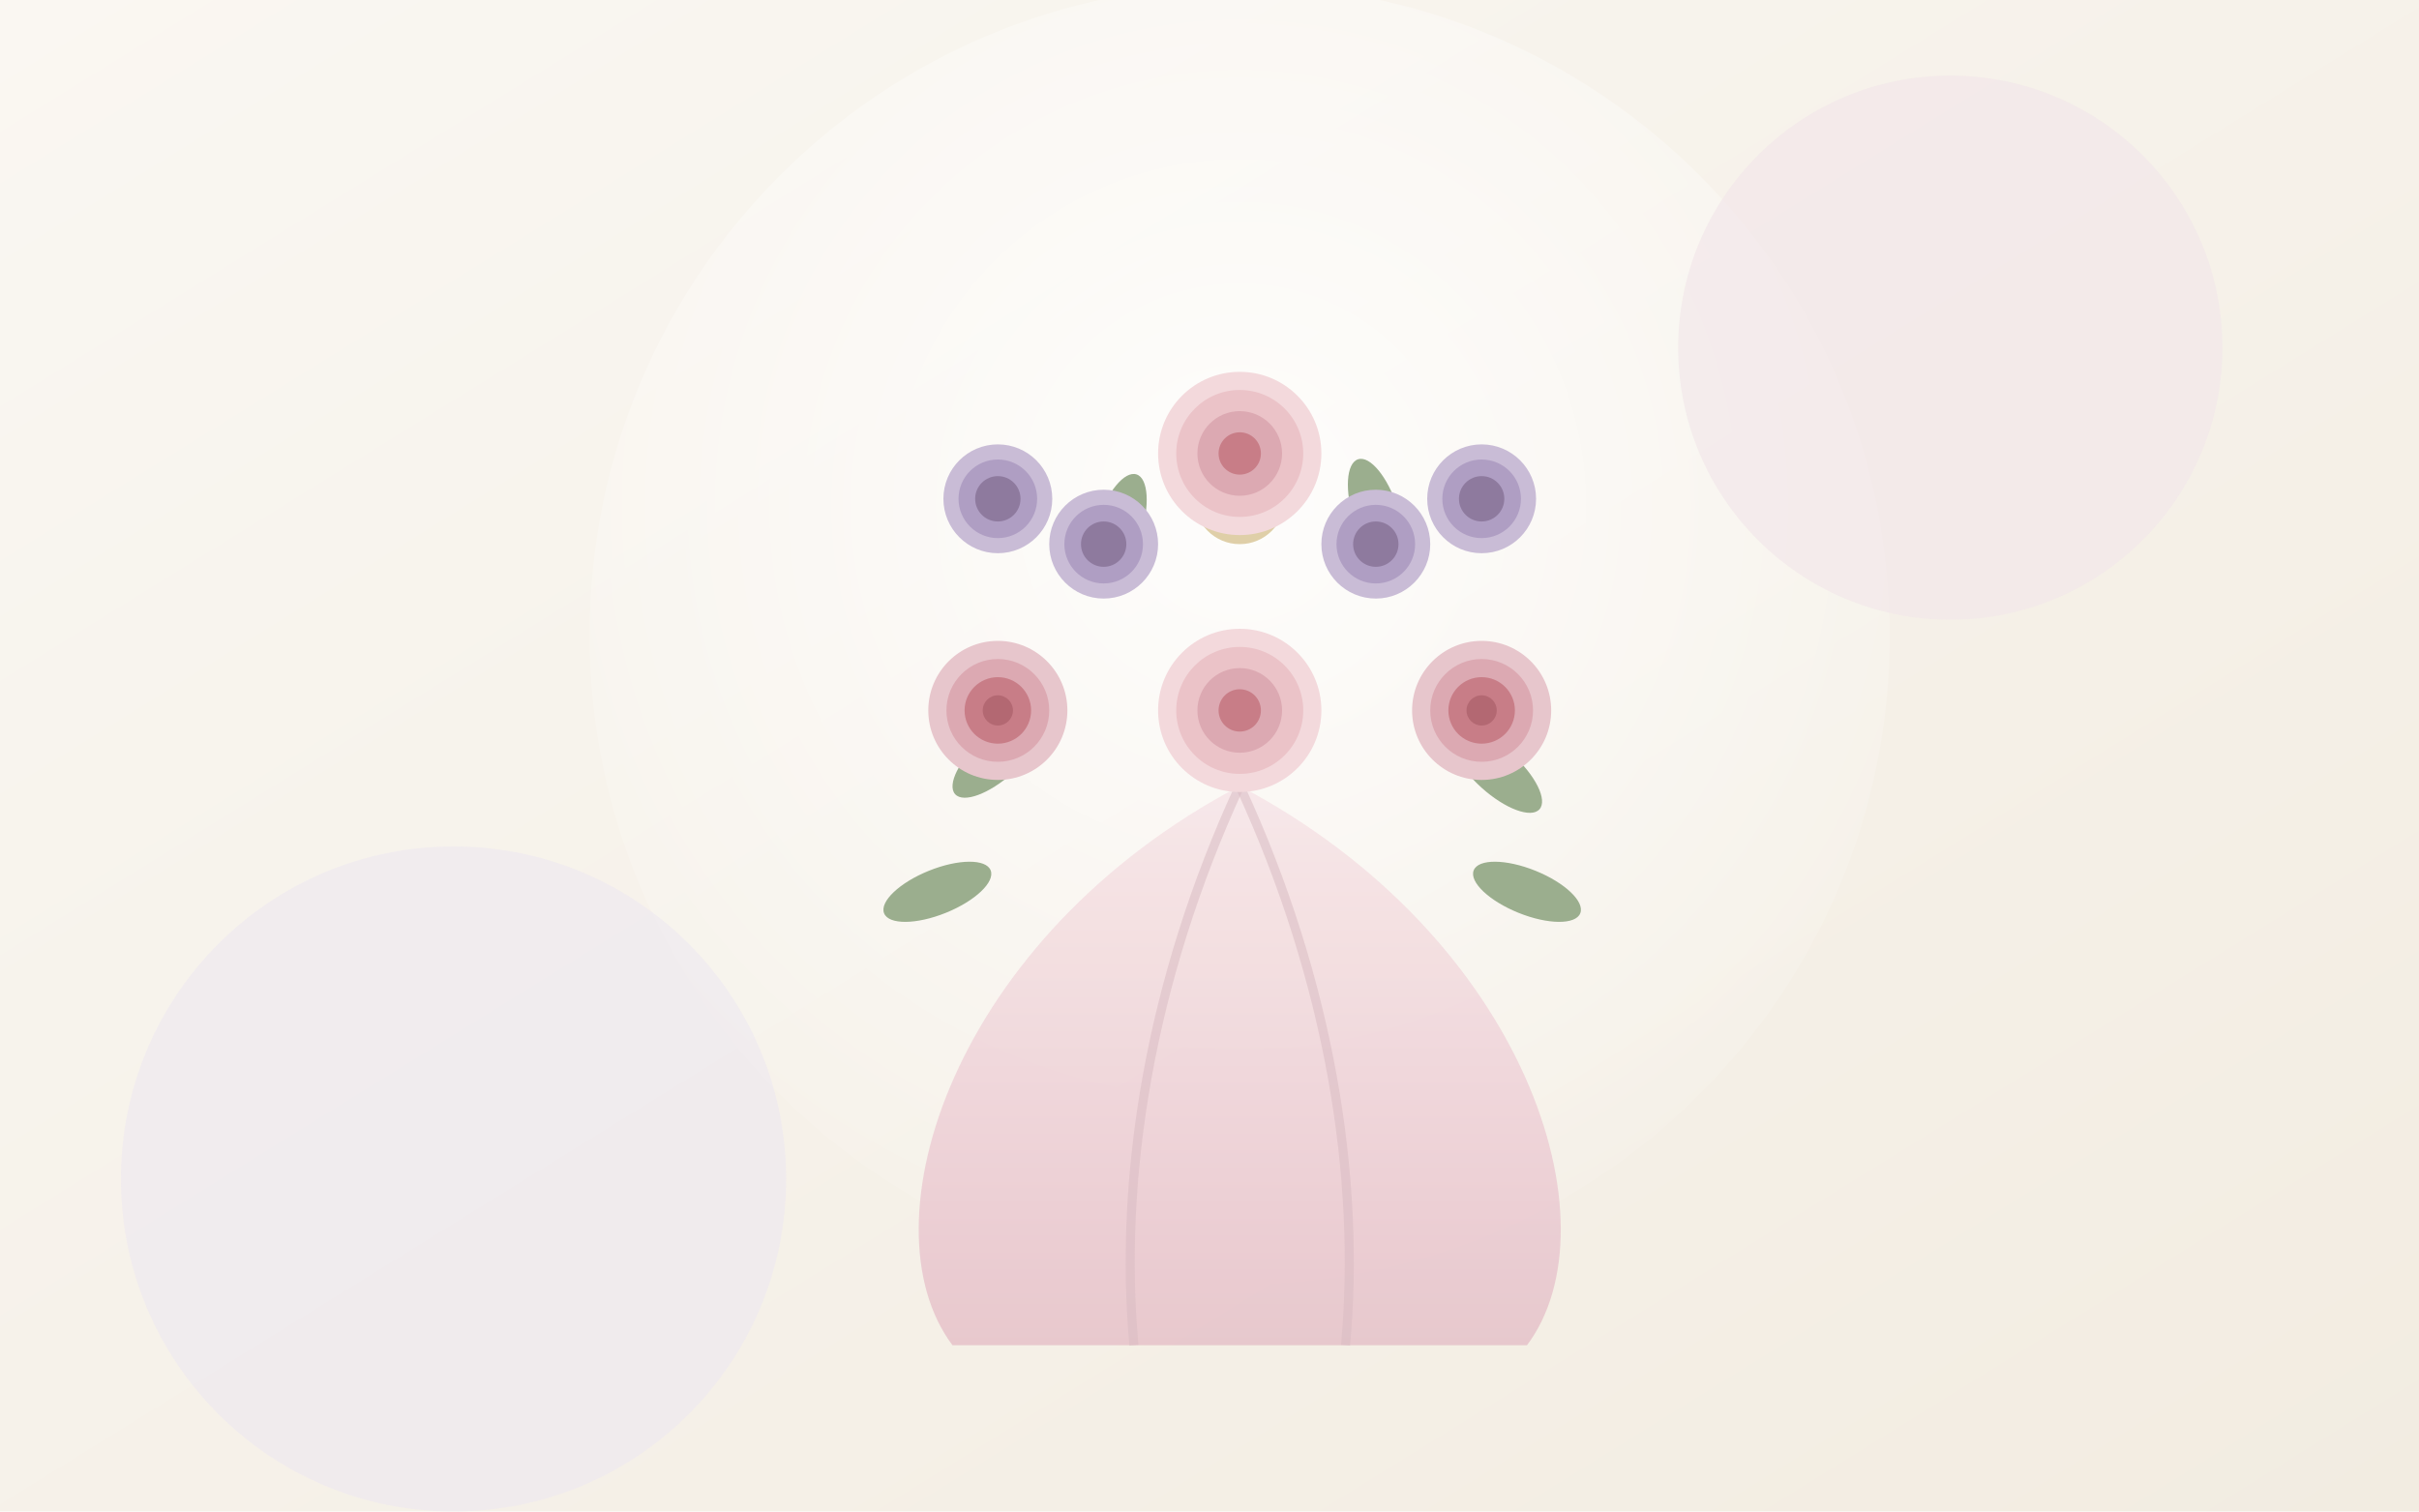
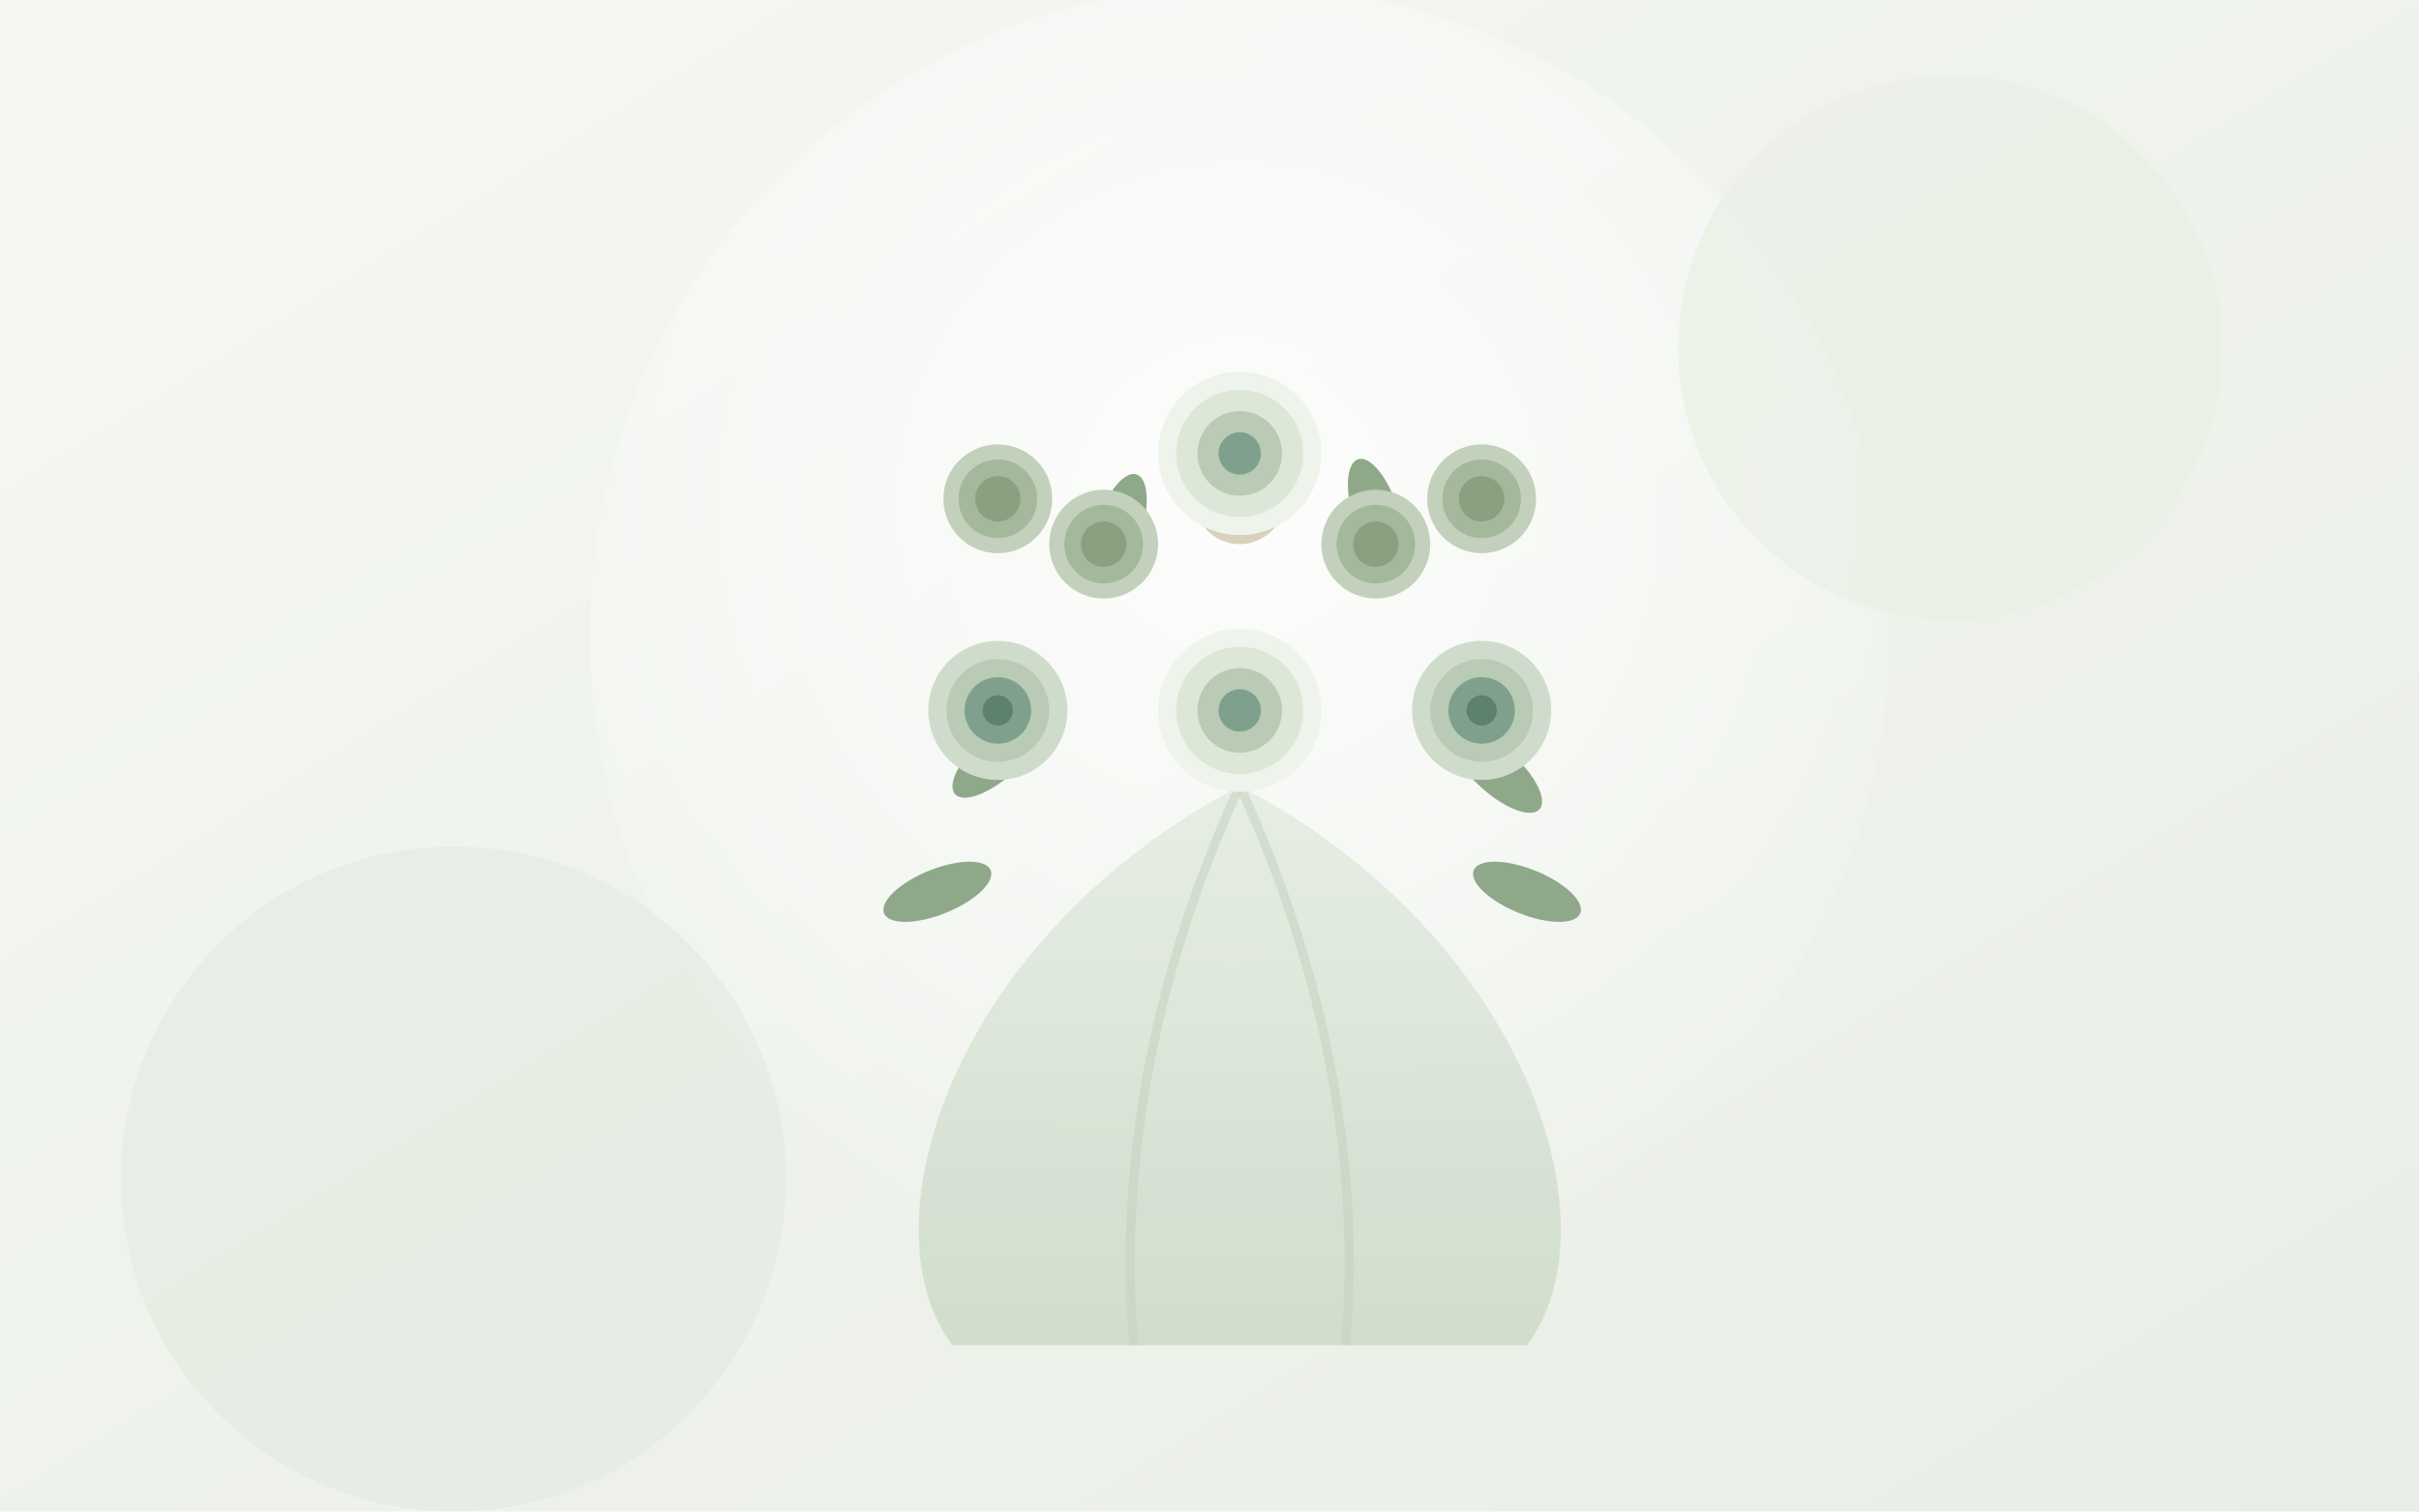
- <svg xmlns="http://www.w3.org/2000/svg" viewBox="0 0 1600 1000" width="1600" height="1000" role="img" aria-label="Иллюстрация букета Sirelis в пудрово-сиреневой палитре">
+ <svg xmlns="http://www.w3.org/2000/svg" viewBox="0 0 1600 1000" width="1600" height="1000" role="img" aria-label="Иллюстрация букета Elite Flowers в шалфейно-льняной палитре">
  <defs>
    <linearGradient id="heroBg" x1="0" y1="0" x2="1" y2="1">
-       <stop offset="0" stop-color="#FAF7F2" />
-       <stop offset="1" stop-color="#F2ECE1" />
+       <stop offset="0" stop-color="#F5F7F3" />
+       <stop offset="1" stop-color="#E8EEE5" />
    </linearGradient>
    <radialGradient id="heroGlow" cx="0.5" cy="0.4" r="0.65">
      <stop offset="0" stop-color="#FFFFFF" stop-opacity="0.85" />
      <stop offset="1" stop-color="#FFFFFF" stop-opacity="0" />
    </radialGradient>
    <linearGradient id="heroWrap" x1="0" y1="0" x2="0" y2="1">
-       <stop offset="0" stop-color="#F7E7E9" />
-       <stop offset="1" stop-color="#E7C6CC" />
+       <stop offset="0" stop-color="#E6EDE3" />
+       <stop offset="1" stop-color="#CFDCCB" />
    </linearGradient>
    <g id="heroRose">
-       <circle r="46" fill="#E7C6CC" />
-       <circle r="34" fill="#DCA9B2" />
-       <circle r="22" fill="#C87D87" />
-       <circle r="10" fill="#B36872" />
+       <circle r="46" fill="#CFDCCB" />
+       <circle r="34" fill="#B9CBB4" />
+       <circle r="22" fill="#7FA08C" />
+       <circle r="10" fill="#5E816C" />
    </g>
    <g id="heroLilac">
-       <circle r="36" fill="#C9BCD6" />
-       <circle r="26" fill="#AF9EC3" />
-       <circle r="15" fill="#8E7A9E" />
+       <circle r="36" fill="#C3D0BC" />
+       <circle r="26" fill="#A4B89C" />
+       <circle r="15" fill="#8AA081" />
    </g>
    <g id="heroPeony">
-       <circle r="54" fill="#F3D9DC" />
-       <circle r="42" fill="#EBC3C8" />
-       <circle r="28" fill="#DCA9B2" />
-       <circle r="14" fill="#C87D87" />
+       <circle r="54" fill="#EEF3EB" />
+       <circle r="42" fill="#DCE7D7" />
+       <circle r="28" fill="#B9CBB4" />
+       <circle r="14" fill="#7FA08C" />
    </g>
    <g id="heroGold">
-       <circle r="30" fill="#DFCFA8" />
-       <circle r="20" fill="#C7B182" />
-       <circle r="10" fill="#B59B6D" />
+       <circle r="30" fill="#D8D2BC" />
+       <circle r="20" fill="#C2BA9B" />
+       <circle r="10" fill="#B4A483" />
    </g>
    <g id="heroLeaf">
-       <ellipse rx="38" ry="15" fill="#9BAE8E" />
+       <ellipse rx="38" ry="15" fill="#8FA88A" />
    </g>
  </defs>
  <rect width="1600" height="1000" fill="url(#heroBg)" />
  <circle cx="820" cy="420" r="430" fill="url(#heroGlow)" />
-   <circle cx="1290" cy="230" r="180" fill="#F2E7E9" opacity="0.7" />
-   <circle cx="300" cy="780" r="220" fill="#EDE7F0" opacity="0.6" />
+   <circle cx="1290" cy="230" r="180" fill="#E9EFE6" opacity="0.7" />
+   <circle cx="300" cy="780" r="220" fill="#E3EAE0" opacity="0.6" />
  <g transform="translate(820 520)">
    <use href="#heroLeaf" transform="translate(-160 -20) rotate(-42)" />
    <use href="#heroLeaf" transform="translate(170 -10) rotate(42)" />
    <use href="#heroLeaf" transform="translate(-200 70) rotate(-22)" />
    <use href="#heroLeaf" transform="translate(190 70) rotate(22)" />
    <use href="#heroLeaf" transform="translate(-80 -170) rotate(-72)" />
    <use href="#heroLeaf" transform="translate(90 -180) rotate(72)" />
  </g>
  <path d="M820 520 C 630 620 570 810 630 890 L 1010 890 C 1070 810 1010 620 820 520 Z" fill="url(#heroWrap)" opacity="0.95" />
-   <path d="M820 520 C 760 650 740 780 750 890" stroke="#D9BCC2" stroke-width="6" fill="none" opacity="0.55" />
-   <path d="M820 520 C 880 650 900 780 890 890" stroke="#D9BCC2" stroke-width="6" fill="none" opacity="0.55" />
+   <path d="M820 520 C 760 650 740 780 750 890" stroke="#C4D2BE" stroke-width="6" fill="none" opacity="0.55" />
+   <path d="M820 520 C 880 650 900 780 890 890" stroke="#C4D2BE" stroke-width="6" fill="none" opacity="0.55" />
  <use href="#heroPeony" transform="translate(820 470)" />
  <use href="#heroRose" transform="translate(660 470)" />
  <use href="#heroRose" transform="translate(980 470)" />
  <use href="#heroLilac" transform="translate(730 360)" />
  <use href="#heroLilac" transform="translate(910 360)" />
  <use href="#heroGold" transform="translate(820 330)" />
  <use href="#heroPeony" transform="translate(820 300) scale(-1 1)" />
  <use href="#heroLilac" transform="translate(660 330) scale(-1 1)" />
  <use href="#heroLilac" transform="translate(980 330)" />
</svg>
